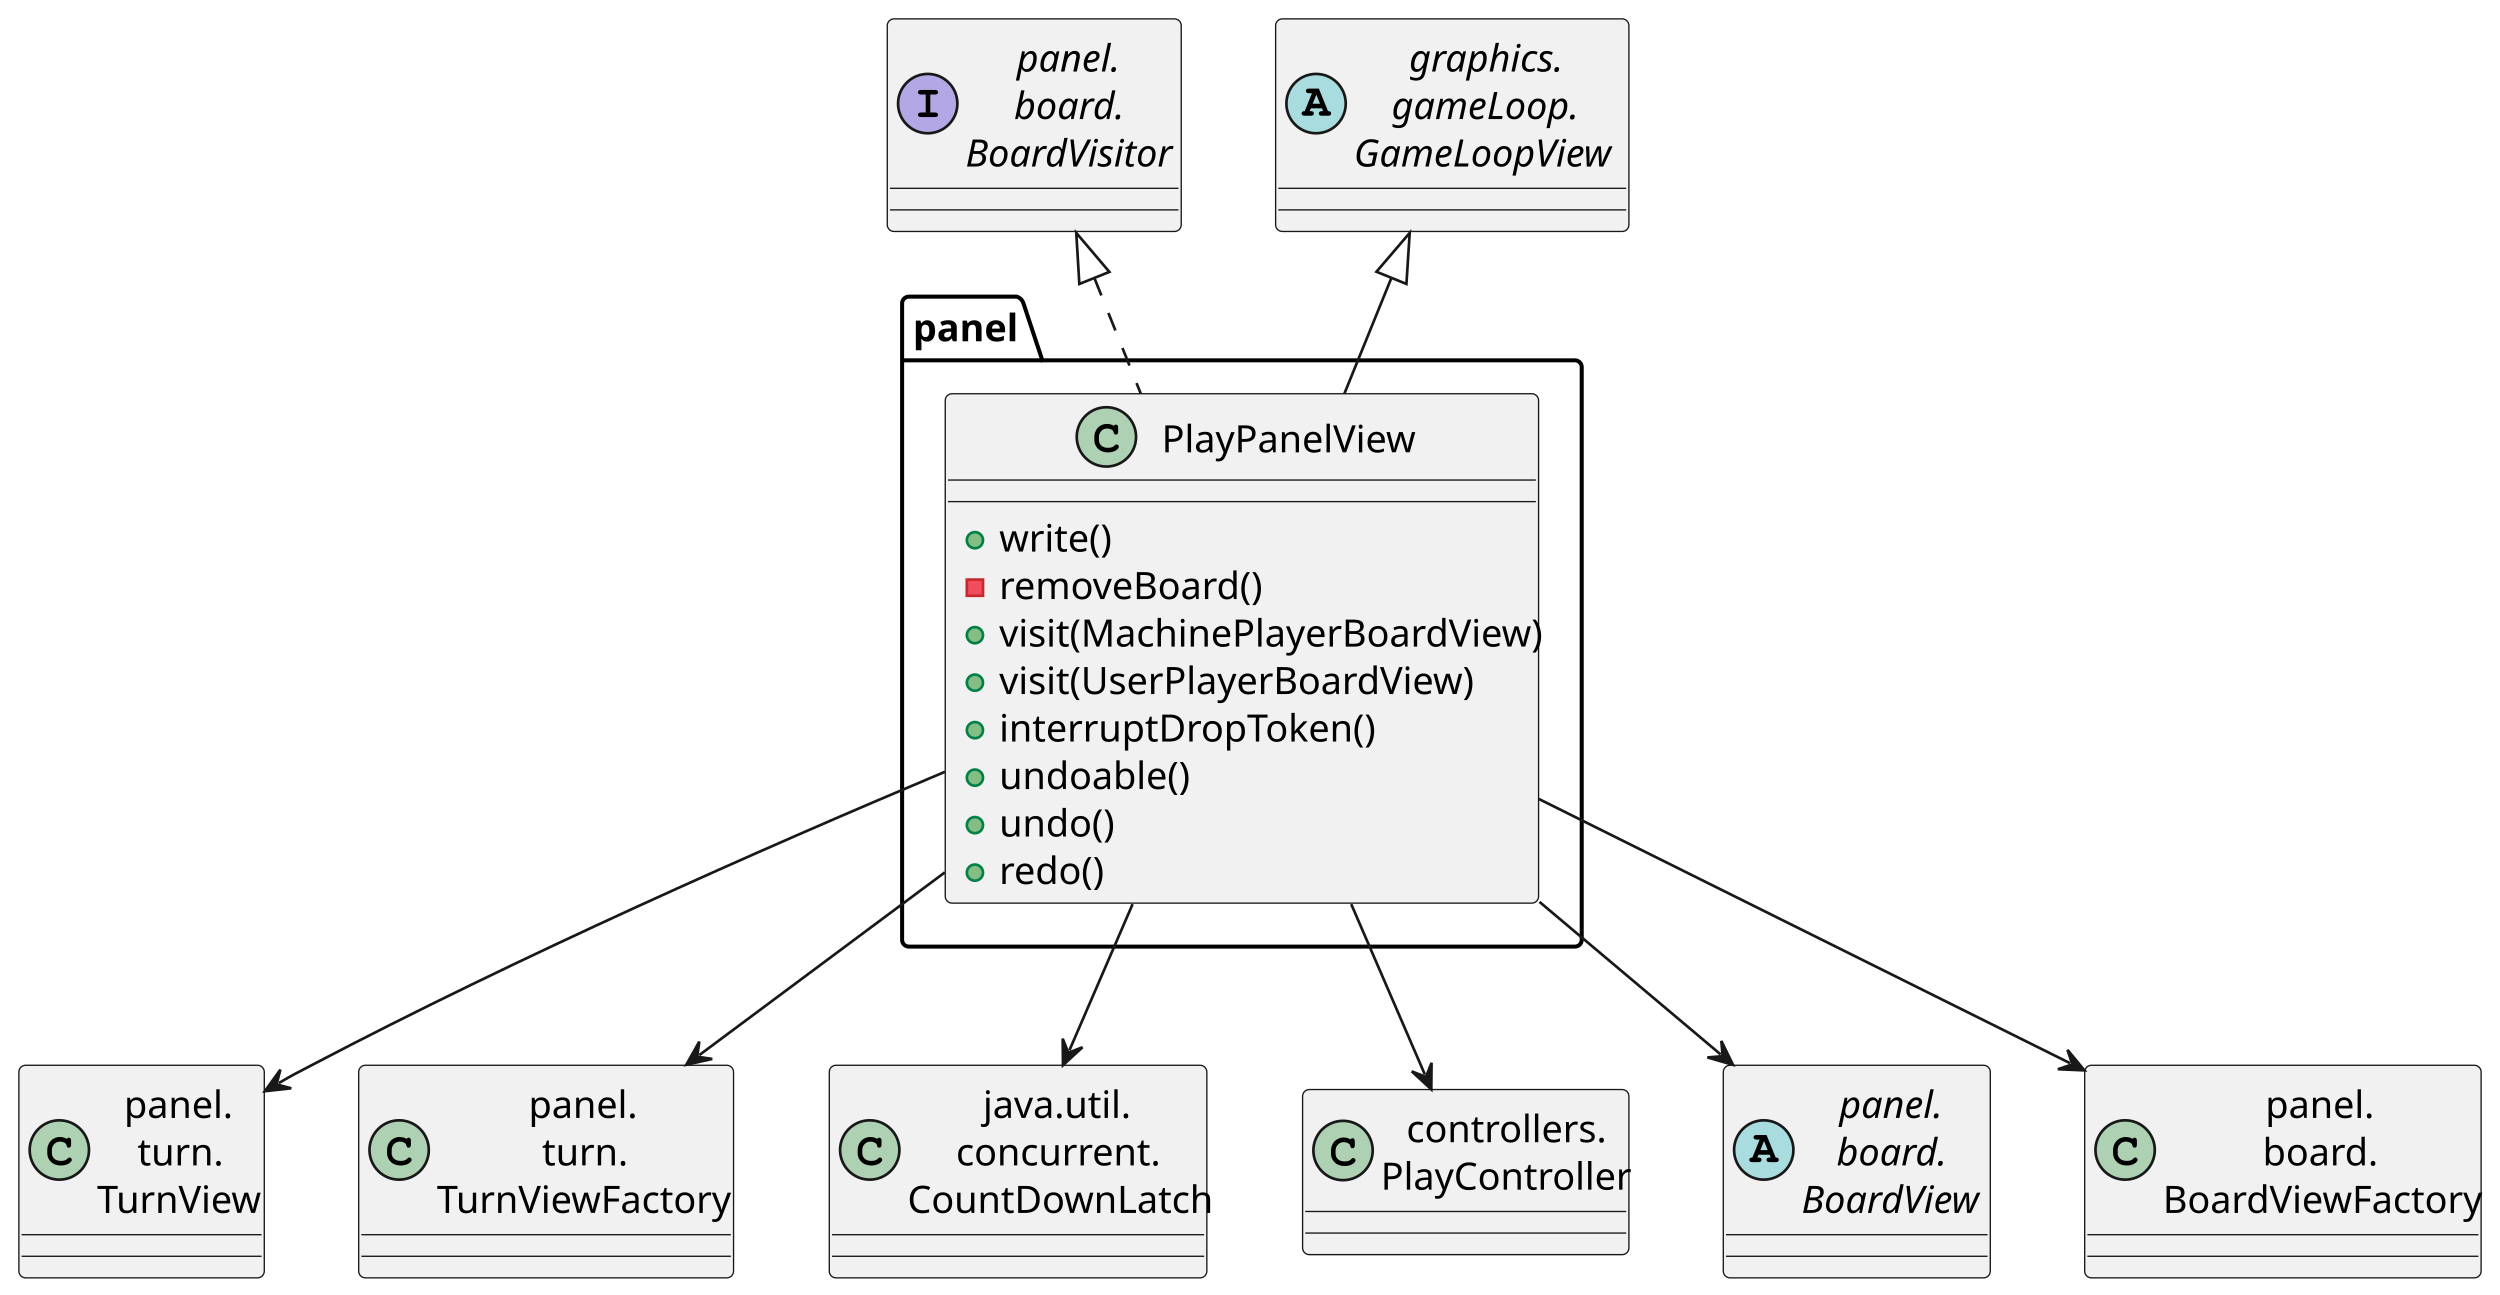
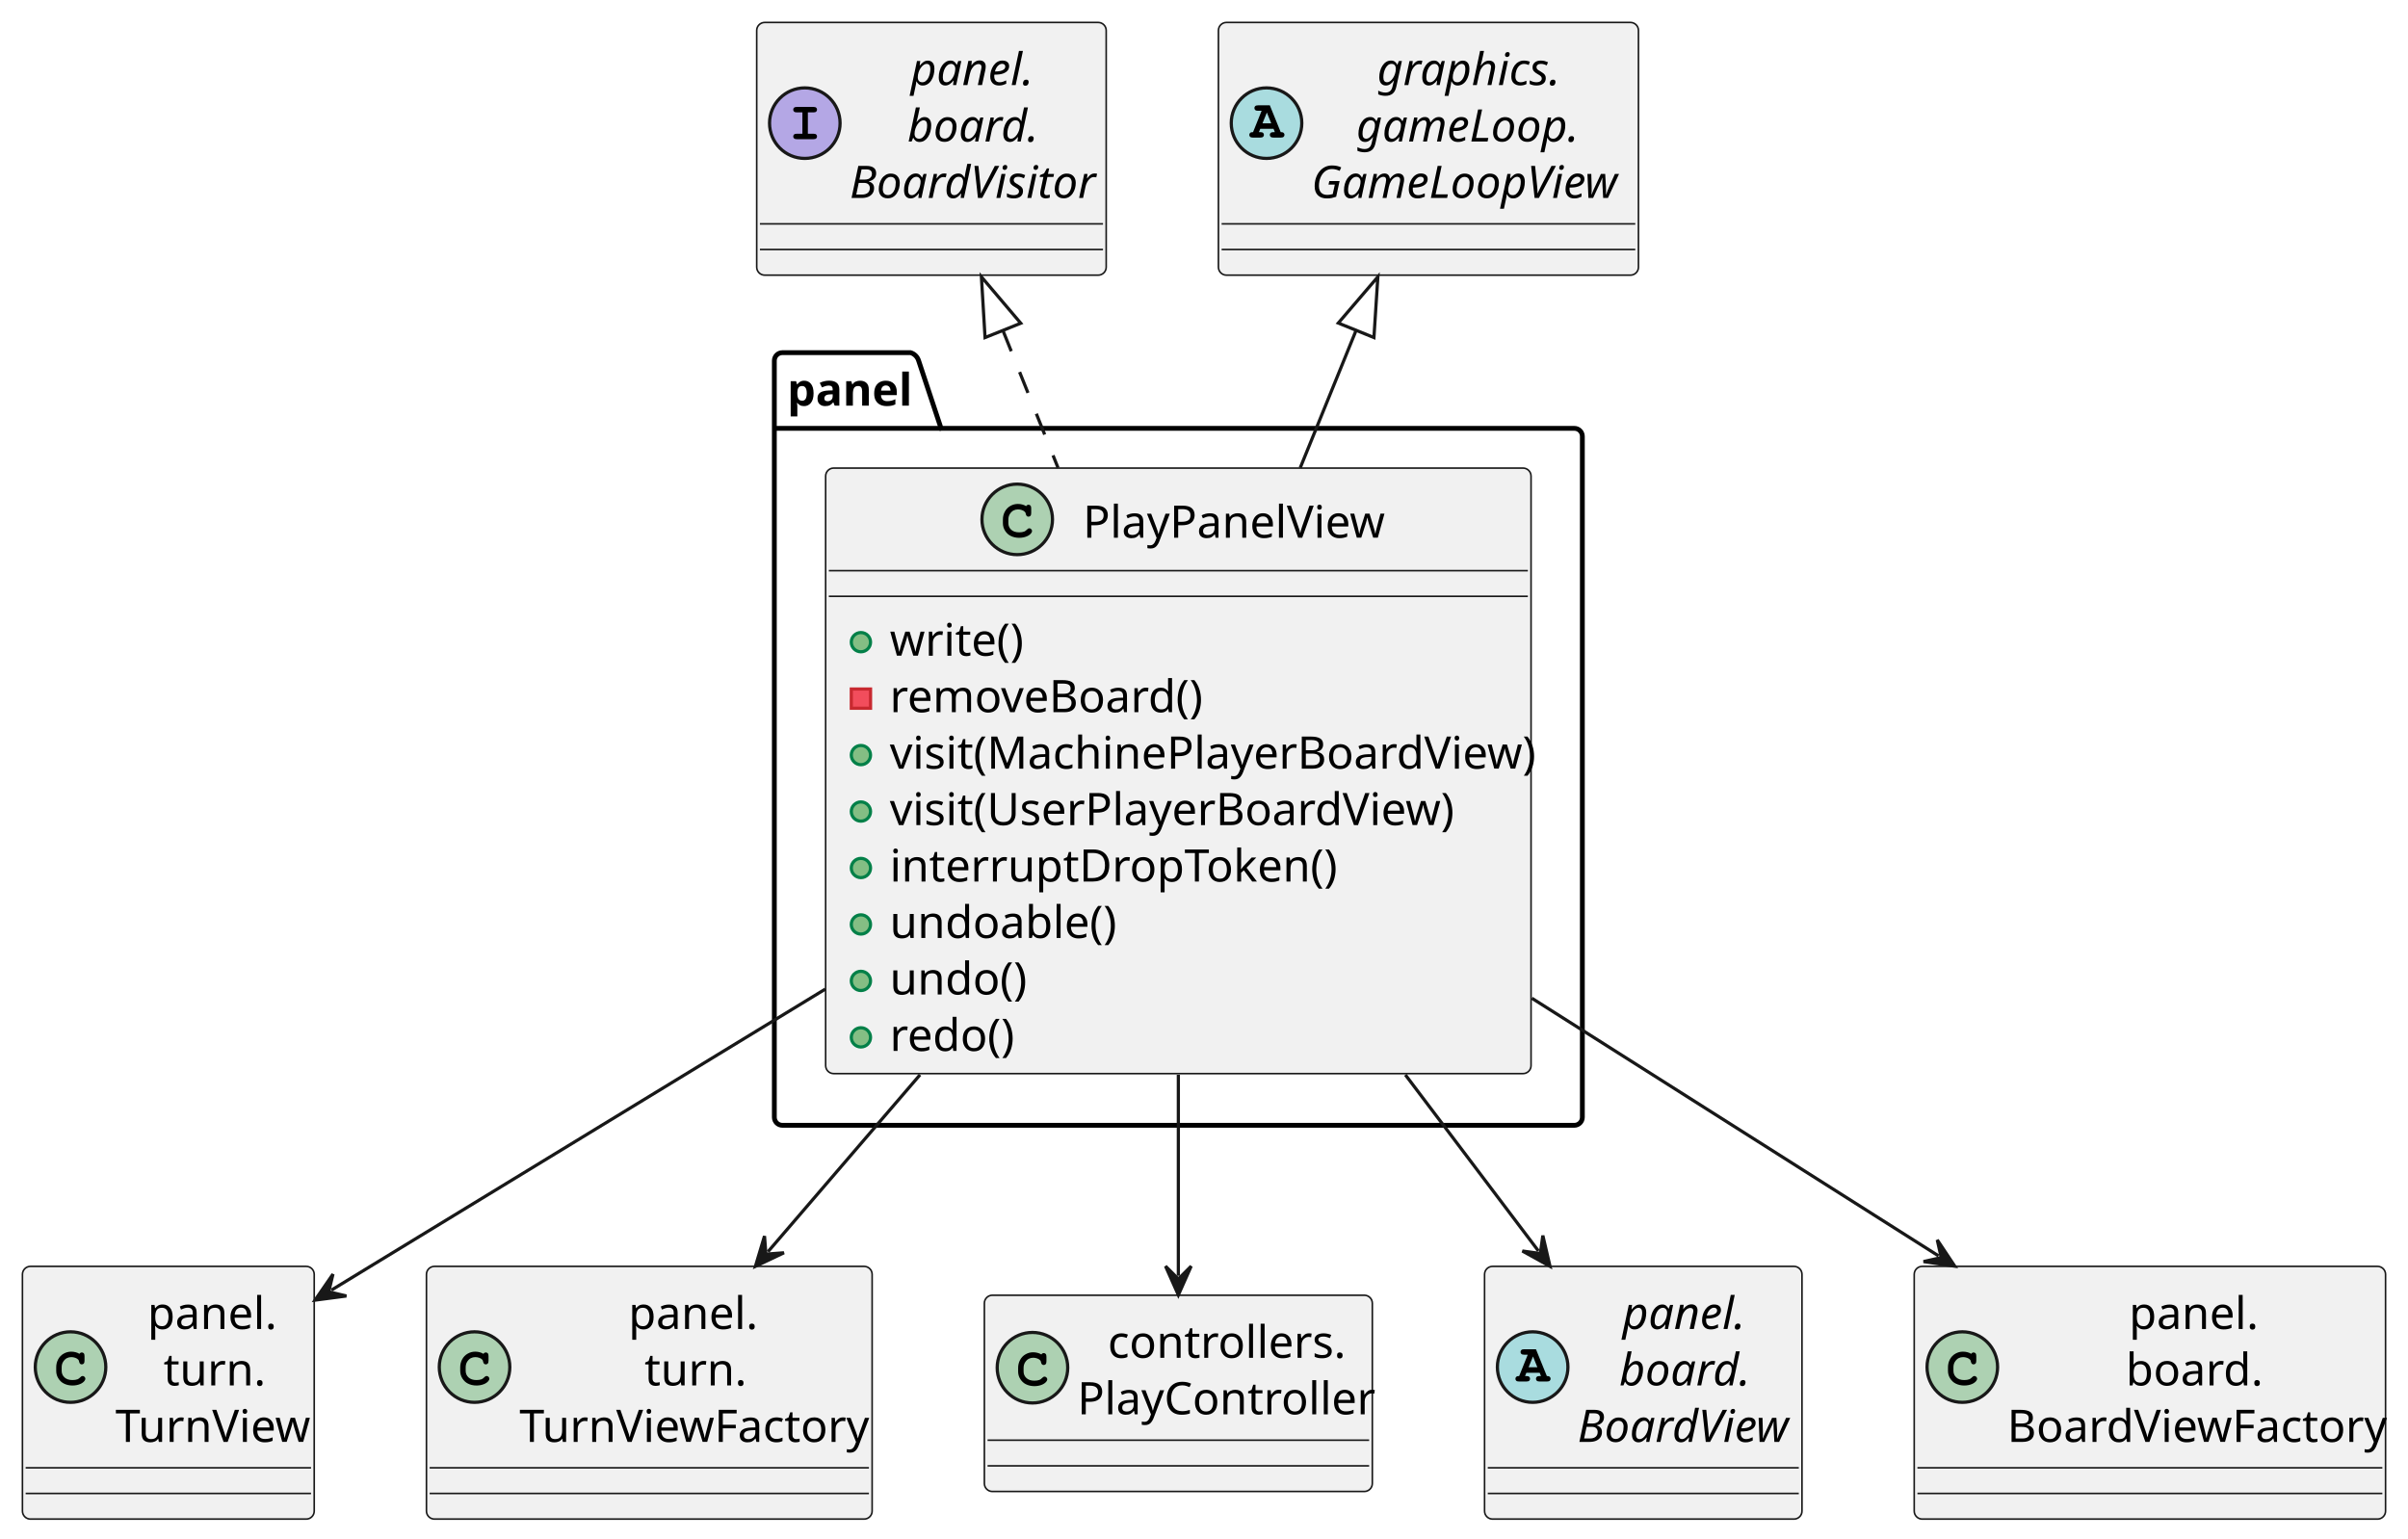
- <svg xmlns="http://www.w3.org/2000/svg" contentStyleType="text/css" height="480px" preserveAspectRatio="none" style="width:927px;height:480px;background:#FFFFFF;" version="1.1" viewBox="0 0 927 480" width="927px" zoomAndPan="magnify">
+ <svg xmlns="http://www.w3.org/2000/svg" contentStyleType="text/css" height="480px" preserveAspectRatio="none" style="width:751px;height:480px;background:#FFFFFF;" version="1.1" viewBox="0 0 751 480" width="751px" zoomAndPan="magnify">
  <defs />
  <g>
    <g id="cluster_panel">
-       <path d="M337,110 L377,110 A3.75,3.75 0 0 1 379.5,112.5 L386.5,133.609 L584,133.609 A2.5,2.5 0 0 1 586.5,136.109 L586.5,348.5 A2.5,2.5 0 0 1 584,351 L337,351 A2.5,2.5 0 0 1 334.5,348.5 L334.5,112.5 A2.5,2.5 0 0 1 337,110 " fill="none" style="stroke:#000000;stroke-width:1.5;" />
-       <line style="stroke:#000000;stroke-width:1.5;" x1="334.5" x2="386.5" y1="133.609" y2="133.609" />
-       <text fill="#000000" font-family="sans-serif" font-size="14" font-weight="bold" lengthAdjust="spacing" textLength="39" x="338.5" y="126.533">panel</text>
+       <path d="M244,110 L284,110 A3.75,3.75 0 0 1 286.5,112.5 L293.5,133.609 L491,133.609 A2.5,2.5 0 0 1 493.5,136.109 L493.5,348.5 A2.5,2.5 0 0 1 491,351 L244,351 A2.5,2.5 0 0 1 241.5,348.5 L241.5,112.5 A2.5,2.5 0 0 1 244,110 " fill="none" style="stroke:#000000;stroke-width:1.5;" />
+       <line style="stroke:#000000;stroke-width:1.5;" x1="241.5" x2="293.5" y1="133.609" y2="133.609" />
+       <text fill="#000000" font-family="sans-serif" font-size="14" font-weight="bold" lengthAdjust="spacing" textLength="39" x="245.5" y="126.533">panel</text>
    </g>
    <g id="elem_PlayPanelView">
-       <rect codeLine="12" fill="#F1F1F1" height="188.875" id="PlayPanelView" rx="2.5" ry="2.5" style="stroke:#181818;stroke-width:0.5;" width="220" x="350.5" y="146" />
-       <ellipse cx="410.25" cy="162" fill="#ADD1B2" rx="11" ry="11" style="stroke:#181818;stroke-width:1.0;" />
-       <path d="M413.016,157.875 Q413.172,157.656 413.359,157.547 Q413.547,157.438 413.766,157.438 Q414.141,157.438 414.375,157.703 Q414.609,157.953 414.609,158.562 L414.609,160.016 Q414.609,160.625 414.375,160.891 Q414.141,161.156 413.766,161.156 Q413.422,161.156 413.219,160.953 Q413.016,160.766 412.906,160.25 Q412.859,159.891 412.672,159.703 Q412.344,159.328 411.734,159.109 Q411.125,158.891 410.5,158.891 Q409.734,158.891 409.094,159.219 Q408.469,159.547 407.969,160.297 Q407.484,161.047 407.484,162.078 L407.484,163.172 Q407.484,164.406 408.375,165.234 Q409.266,166.047 410.859,166.047 Q411.797,166.047 412.453,165.797 Q412.844,165.641 413.266,165.203 Q413.531,164.938 413.672,164.859 Q413.828,164.781 414.031,164.781 Q414.359,164.781 414.609,165.047 Q414.875,165.297 414.875,165.641 Q414.875,165.984 414.531,166.391 Q414.031,166.969 413.234,167.297 Q412.156,167.75 410.859,167.75 Q409.344,167.75 408.141,167.125 Q407.156,166.625 406.469,165.562 Q405.781,164.484 405.781,163.203 L405.781,162.047 Q405.781,160.719 406.391,159.578 Q407.016,158.422 408.109,157.812 Q409.203,157.188 410.438,157.188 Q411.172,157.188 411.812,157.359 Q412.469,157.516 413.016,157.875 Z " fill="#000000" />
-       <text fill="#000000" font-family="sans-serif" font-size="14" lengthAdjust="spacing" textLength="92" x="430.75" y="167.728">PlayPanelView</text>
-       <line style="stroke:#181818;stroke-width:0.5;" x1="351.5" x2="569.5" y1="178" y2="178" />
-       <line style="stroke:#181818;stroke-width:0.5;" x1="351.5" x2="569.5" y1="186" y2="186" />
-       <ellipse cx="361.5" cy="200.305" fill="#84BE84" rx="3" ry="3" style="stroke:#038048;stroke-width:1.0;" />
-       <text fill="#000000" font-family="sans-serif" font-size="14" lengthAdjust="spacing" textLength="39" x="370.5" y="204.533">write()</text>
-       <rect fill="#F24D5C" height="6" style="stroke:#C82930;stroke-width:1.0;" width="6" x="358.5" y="214.914" />
-       <text fill="#000000" font-family="sans-serif" font-size="14" lengthAdjust="spacing" textLength="95" x="370.5" y="222.143">removeBoard()</text>
-       <ellipse cx="361.5" cy="235.523" fill="#84BE84" rx="3" ry="3" style="stroke:#038048;stroke-width:1.0;" />
-       <text fill="#000000" font-family="sans-serif" font-size="14" lengthAdjust="spacing" textLength="194" x="370.5" y="239.752">visit(MachinePlayerBoardView)</text>
-       <ellipse cx="361.5" cy="253.133" fill="#84BE84" rx="3" ry="3" style="stroke:#038048;stroke-width:1.0;" />
-       <text fill="#000000" font-family="sans-serif" font-size="14" lengthAdjust="spacing" textLength="170" x="370.5" y="257.361">visit(UserPlayerBoardView)</text>
-       <ellipse cx="361.5" cy="270.742" fill="#84BE84" rx="3" ry="3" style="stroke:#038048;stroke-width:1.0;" />
-       <text fill="#000000" font-family="sans-serif" font-size="14" lengthAdjust="spacing" textLength="134" x="370.5" y="274.971">interruptDropToken()</text>
-       <ellipse cx="361.5" cy="288.352" fill="#84BE84" rx="3" ry="3" style="stroke:#038048;stroke-width:1.0;" />
-       <text fill="#000000" font-family="sans-serif" font-size="14" lengthAdjust="spacing" textLength="69" x="370.5" y="292.58">undoable()</text>
-       <ellipse cx="361.5" cy="305.961" fill="#84BE84" rx="3" ry="3" style="stroke:#038048;stroke-width:1.0;" />
-       <text fill="#000000" font-family="sans-serif" font-size="14" lengthAdjust="spacing" textLength="42" x="370.5" y="310.19">undo()</text>
-       <ellipse cx="361.5" cy="323.57" fill="#84BE84" rx="3" ry="3" style="stroke:#038048;stroke-width:1.0;" />
-       <text fill="#000000" font-family="sans-serif" font-size="14" lengthAdjust="spacing" textLength="39" x="370.5" y="327.799">redo()</text>
+       <rect codeLine="11" fill="#F1F1F1" height="188.875" id="PlayPanelView" rx="2.5" ry="2.5" style="stroke:#181818;stroke-width:0.5;" width="220" x="257.5" y="146" />
+       <ellipse cx="317.25" cy="162" fill="#ADD1B2" rx="11" ry="11" style="stroke:#181818;stroke-width:1.0;" />
+       <path d="M320.016,157.875 Q320.172,157.656 320.359,157.547 Q320.547,157.438 320.766,157.438 Q321.141,157.438 321.375,157.703 Q321.609,157.953 321.609,158.562 L321.609,160.016 Q321.609,160.625 321.375,160.891 Q321.141,161.156 320.766,161.156 Q320.422,161.156 320.219,160.953 Q320.016,160.766 319.906,160.25 Q319.859,159.891 319.672,159.703 Q319.344,159.328 318.734,159.109 Q318.125,158.891 317.5,158.891 Q316.734,158.891 316.094,159.219 Q315.469,159.547 314.969,160.297 Q314.484,161.047 314.484,162.078 L314.484,163.172 Q314.484,164.406 315.375,165.234 Q316.266,166.047 317.859,166.047 Q318.797,166.047 319.453,165.797 Q319.844,165.641 320.266,165.203 Q320.531,164.938 320.672,164.859 Q320.828,164.781 321.031,164.781 Q321.359,164.781 321.609,165.047 Q321.875,165.297 321.875,165.641 Q321.875,165.984 321.531,166.391 Q321.031,166.969 320.234,167.297 Q319.156,167.75 317.859,167.75 Q316.344,167.75 315.141,167.125 Q314.156,166.625 313.469,165.562 Q312.781,164.484 312.781,163.203 L312.781,162.047 Q312.781,160.719 313.391,159.578 Q314.016,158.422 315.109,157.812 Q316.203,157.188 317.438,157.188 Q318.172,157.188 318.812,157.359 Q319.469,157.516 320.016,157.875 Z " fill="#000000" />
+       <text fill="#000000" font-family="sans-serif" font-size="14" lengthAdjust="spacing" textLength="92" x="337.75" y="167.728">PlayPanelView</text>
+       <line style="stroke:#181818;stroke-width:0.5;" x1="258.5" x2="476.5" y1="178" y2="178" />
+       <line style="stroke:#181818;stroke-width:0.5;" x1="258.5" x2="476.5" y1="186" y2="186" />
+       <ellipse cx="268.5" cy="200.305" fill="#84BE84" rx="3" ry="3" style="stroke:#038048;stroke-width:1.0;" />
+       <text fill="#000000" font-family="sans-serif" font-size="14" lengthAdjust="spacing" textLength="39" x="277.5" y="204.533">write()</text>
+       <rect fill="#F24D5C" height="6" style="stroke:#C82930;stroke-width:1.0;" width="6" x="265.5" y="214.914" />
+       <text fill="#000000" font-family="sans-serif" font-size="14" lengthAdjust="spacing" textLength="95" x="277.5" y="222.143">removeBoard()</text>
+       <ellipse cx="268.5" cy="235.523" fill="#84BE84" rx="3" ry="3" style="stroke:#038048;stroke-width:1.0;" />
+       <text fill="#000000" font-family="sans-serif" font-size="14" lengthAdjust="spacing" textLength="194" x="277.5" y="239.752">visit(MachinePlayerBoardView)</text>
+       <ellipse cx="268.5" cy="253.133" fill="#84BE84" rx="3" ry="3" style="stroke:#038048;stroke-width:1.0;" />
+       <text fill="#000000" font-family="sans-serif" font-size="14" lengthAdjust="spacing" textLength="170" x="277.5" y="257.361">visit(UserPlayerBoardView)</text>
+       <ellipse cx="268.5" cy="270.742" fill="#84BE84" rx="3" ry="3" style="stroke:#038048;stroke-width:1.0;" />
+       <text fill="#000000" font-family="sans-serif" font-size="14" lengthAdjust="spacing" textLength="134" x="277.5" y="274.971">interruptDropToken()</text>
+       <ellipse cx="268.5" cy="288.352" fill="#84BE84" rx="3" ry="3" style="stroke:#038048;stroke-width:1.0;" />
+       <text fill="#000000" font-family="sans-serif" font-size="14" lengthAdjust="spacing" textLength="69" x="277.5" y="292.58">undoable()</text>
+       <ellipse cx="268.5" cy="305.961" fill="#84BE84" rx="3" ry="3" style="stroke:#038048;stroke-width:1.0;" />
+       <text fill="#000000" font-family="sans-serif" font-size="14" lengthAdjust="spacing" textLength="42" x="277.5" y="310.19">undo()</text>
+       <ellipse cx="268.5" cy="323.57" fill="#84BE84" rx="3" ry="3" style="stroke:#038048;stroke-width:1.0;" />
+       <text fill="#000000" font-family="sans-serif" font-size="14" lengthAdjust="spacing" textLength="39" x="277.5" y="327.799">redo()</text>
    </g>
    <g id="elem_BoardVisitor">
-       <rect codeLine="2" fill="#F1F1F1" height="78.828" id="BoardVisitor" rx="2.5" ry="2.5" style="stroke:#181818;stroke-width:0.5;" width="109" x="329" y="7" />
-       <ellipse cx="344" cy="38.414" fill="#B4A7E5" rx="11" ry="11" style="stroke:#181818;stroke-width:1.0;" />
-       <path d="M344.953,35.055 L344.953,41.711 L346.672,41.711 Q347.281,41.711 347.547,41.945 Q347.812,42.18 347.812,42.57 Q347.812,42.945 347.547,43.18 Q347.281,43.414 346.672,43.414 L341.531,43.414 Q340.922,43.414 340.656,43.18 Q340.391,42.945 340.391,42.555 Q340.391,42.18 340.656,41.945 Q340.922,41.711 341.531,41.711 L343.25,41.711 L343.25,35.055 L341.531,35.055 Q340.922,35.055 340.656,34.82 Q340.391,34.586 340.391,34.195 Q340.391,33.82 340.656,33.586 Q340.922,33.352 341.531,33.352 L346.672,33.352 Q347.281,33.352 347.547,33.586 Q347.812,33.82 347.812,34.195 Q347.812,34.586 347.547,34.82 Q347.281,35.055 346.672,35.055 L344.953,35.055 Z " fill="#000000" />
-       <text fill="#000000" font-family="sans-serif" font-size="14" font-style="italic" lengthAdjust="spacing" textLength="39" x="377" y="26.533">panel.</text>
-       <text fill="#000000" font-family="sans-serif" font-size="14" font-style="italic" lengthAdjust="spacing" textLength="41" x="376" y="44.143">board.</text>
-       <text fill="#000000" font-family="sans-serif" font-size="14" font-style="italic" lengthAdjust="spacing" textLength="77" x="358" y="61.752">BoardVisitor</text>
-       <line style="stroke:#181818;stroke-width:0.5;" x1="330" x2="437" y1="69.828" y2="69.828" />
-       <line style="stroke:#181818;stroke-width:0.5;" x1="330" x2="437" y1="77.828" y2="77.828" />
+       <rect codeLine="2" fill="#F1F1F1" height="78.828" id="BoardVisitor" rx="2.5" ry="2.5" style="stroke:#181818;stroke-width:0.5;" width="109" x="236" y="7" />
+       <ellipse cx="251" cy="38.414" fill="#B4A7E5" rx="11" ry="11" style="stroke:#181818;stroke-width:1.0;" />
+       <path d="M251.953,35.055 L251.953,41.711 L253.672,41.711 Q254.281,41.711 254.547,41.945 Q254.812,42.18 254.812,42.57 Q254.812,42.945 254.547,43.18 Q254.281,43.414 253.672,43.414 L248.531,43.414 Q247.922,43.414 247.656,43.18 Q247.391,42.945 247.391,42.555 Q247.391,42.18 247.656,41.945 Q247.922,41.711 248.531,41.711 L250.25,41.711 L250.25,35.055 L248.531,35.055 Q247.922,35.055 247.656,34.82 Q247.391,34.586 247.391,34.195 Q247.391,33.82 247.656,33.586 Q247.922,33.352 248.531,33.352 L253.672,33.352 Q254.281,33.352 254.547,33.586 Q254.812,33.82 254.812,34.195 Q254.812,34.586 254.547,34.82 Q254.281,35.055 253.672,35.055 L251.953,35.055 Z " fill="#000000" />
+       <text fill="#000000" font-family="sans-serif" font-size="14" font-style="italic" lengthAdjust="spacing" textLength="39" x="284" y="26.533">panel.</text>
+       <text fill="#000000" font-family="sans-serif" font-size="14" font-style="italic" lengthAdjust="spacing" textLength="41" x="283" y="44.143">board.</text>
+       <text fill="#000000" font-family="sans-serif" font-size="14" font-style="italic" lengthAdjust="spacing" textLength="77" x="265" y="61.752">BoardVisitor</text>
+       <line style="stroke:#181818;stroke-width:0.5;" x1="237" x2="344" y1="69.828" y2="69.828" />
+       <line style="stroke:#181818;stroke-width:0.5;" x1="237" x2="344" y1="77.828" y2="77.828" />
    </g>
    <g id="elem_TurnView">
      <rect codeLine="3" fill="#F1F1F1" height="78.828" id="TurnView" rx="2.5" ry="2.5" style="stroke:#181818;stroke-width:0.5;" width="91" x="7" y="395" />
      <ellipse cx="22" cy="426.414" fill="#ADD1B2" rx="11" ry="11" style="stroke:#181818;stroke-width:1.0;" />
      <path d="M24.766,422.289 Q24.922,422.07 25.109,421.961 Q25.297,421.852 25.516,421.852 Q25.891,421.852 26.125,422.117 Q26.359,422.367 26.359,422.977 L26.359,424.43 Q26.359,425.039 26.125,425.305 Q25.891,425.57 25.516,425.57 Q25.172,425.57 24.969,425.367 Q24.766,425.18 24.656,424.664 Q24.609,424.305 24.422,424.117 Q24.094,423.742 23.484,423.523 Q22.875,423.305 22.25,423.305 Q21.484,423.305 20.844,423.633 Q20.219,423.961 19.719,424.711 Q19.234,425.461 19.234,426.492 L19.234,427.586 Q19.234,428.82 20.125,429.648 Q21.016,430.461 22.609,430.461 Q23.547,430.461 24.203,430.211 Q24.594,430.055 25.016,429.617 Q25.281,429.352 25.422,429.273 Q25.578,429.195 25.781,429.195 Q26.109,429.195 26.359,429.461 Q26.625,429.711 26.625,430.055 Q26.625,430.398 26.281,430.805 Q25.781,431.383 24.984,431.711 Q23.906,432.164 22.609,432.164 Q21.094,432.164 19.891,431.539 Q18.906,431.039 18.219,429.977 Q17.531,428.898 17.531,427.617 L17.531,426.461 Q17.531,425.133 18.141,423.992 Q18.766,422.836 19.859,422.227 Q20.953,421.602 22.188,421.602 Q22.922,421.602 23.562,421.773 Q24.219,421.93 24.766,422.289 Z " fill="#000000" />
      <text fill="#000000" font-family="sans-serif" font-size="14" lengthAdjust="spacing" textLength="39" x="46" y="414.533">panel.</text>
      <text fill="#000000" font-family="sans-serif" font-size="14" lengthAdjust="spacing" textLength="29" x="51" y="432.143">turn.</text>
      <text fill="#000000" font-family="sans-serif" font-size="14" lengthAdjust="spacing" textLength="59" x="36" y="449.752">TurnView</text>
      <line style="stroke:#181818;stroke-width:0.5;" x1="8" x2="97" y1="457.828" y2="457.828" />
      <line style="stroke:#181818;stroke-width:0.5;" x1="8" x2="97" y1="465.828" y2="465.828" />
    </g>
    <g id="elem_TurnViewFactory">
      <rect codeLine="4" fill="#F1F1F1" height="78.828" id="TurnViewFactory" rx="2.5" ry="2.5" style="stroke:#181818;stroke-width:0.5;" width="139" x="133" y="395" />
      <ellipse cx="148" cy="426.414" fill="#ADD1B2" rx="11" ry="11" style="stroke:#181818;stroke-width:1.0;" />
      <path d="M150.766,422.289 Q150.922,422.07 151.109,421.961 Q151.297,421.852 151.516,421.852 Q151.891,421.852 152.125,422.117 Q152.359,422.367 152.359,422.977 L152.359,424.43 Q152.359,425.039 152.125,425.305 Q151.891,425.57 151.516,425.57 Q151.172,425.57 150.969,425.367 Q150.766,425.18 150.656,424.664 Q150.609,424.305 150.422,424.117 Q150.094,423.742 149.484,423.523 Q148.875,423.305 148.25,423.305 Q147.484,423.305 146.844,423.633 Q146.219,423.961 145.719,424.711 Q145.234,425.461 145.234,426.492 L145.234,427.586 Q145.234,428.82 146.125,429.648 Q147.016,430.461 148.609,430.461 Q149.547,430.461 150.203,430.211 Q150.594,430.055 151.016,429.617 Q151.281,429.352 151.422,429.273 Q151.578,429.195 151.781,429.195 Q152.109,429.195 152.359,429.461 Q152.625,429.711 152.625,430.055 Q152.625,430.398 152.281,430.805 Q151.781,431.383 150.984,431.711 Q149.906,432.164 148.609,432.164 Q147.094,432.164 145.891,431.539 Q144.906,431.039 144.219,429.977 Q143.531,428.898 143.531,427.617 L143.531,426.461 Q143.531,425.133 144.141,423.992 Q144.766,422.836 145.859,422.227 Q146.953,421.602 148.188,421.602 Q148.922,421.602 149.562,421.773 Q150.219,421.93 150.766,422.289 Z " fill="#000000" />
      <text fill="#000000" font-family="sans-serif" font-size="14" lengthAdjust="spacing" textLength="39" x="196" y="414.533">panel.</text>
      <text fill="#000000" font-family="sans-serif" font-size="14" lengthAdjust="spacing" textLength="29" x="201" y="432.143">turn.</text>
      <text fill="#000000" font-family="sans-serif" font-size="14" lengthAdjust="spacing" textLength="107" x="162" y="449.752">TurnViewFactory</text>
      <line style="stroke:#181818;stroke-width:0.5;" x1="134" x2="271" y1="457.828" y2="457.828" />
      <line style="stroke:#181818;stroke-width:0.5;" x1="134" x2="271" y1="465.828" y2="465.828" />
    </g>
    <g id="elem_GameLoopView">
-       <rect codeLine="6" fill="#F1F1F1" height="78.828" id="GameLoopView" rx="2.5" ry="2.5" style="stroke:#181818;stroke-width:0.5;" width="131" x="473" y="7" />
-       <ellipse cx="488" cy="38.414" fill="#A9DCDF" rx="11" ry="11" style="stroke:#181818;stroke-width:1.0;" />
-       <path d="M490.188,40.18 L486.047,40.18 L485.625,41.211 L486.047,41.211 Q486.656,41.211 486.922,41.445 Q487.188,41.68 487.188,42.07 Q487.188,42.445 486.922,42.68 Q486.656,42.914 486.047,42.914 L483.75,42.914 Q483.141,42.914 482.891,42.68 Q482.625,42.445 482.625,42.055 Q482.625,41.68 482.906,41.445 Q483.172,41.195 483.797,41.211 L486.469,34.555 L485.359,34.555 Q484.75,34.555 484.484,34.32 Q484.219,34.086 484.219,33.695 Q484.219,33.32 484.484,33.086 Q484.75,32.852 485.359,32.852 L489.031,32.852 L492.422,41.211 Q493.016,41.211 493.203,41.352 Q493.594,41.617 493.594,42.07 Q493.594,42.445 493.328,42.68 Q493.078,42.914 492.469,42.914 L490.172,42.914 Q489.562,42.914 489.297,42.68 Q489.031,42.445 489.031,42.055 Q489.031,41.68 489.297,41.445 Q489.562,41.211 490.172,41.211 L490.594,41.211 L490.188,40.18 Z M489.469,38.477 L488.109,35.102 L486.734,38.477 L489.469,38.477 Z " fill="#000000" />
-       <text fill="#000000" font-family="sans-serif" font-size="14" font-style="italic" lengthAdjust="spacing" textLength="58" x="522.5" y="26.533">graphics.</text>
-       <text fill="#000000" font-family="sans-serif" font-size="14" font-style="italic" lengthAdjust="spacing" textLength="71" x="516" y="44.143">gameLoop.</text>
-       <text fill="#000000" font-family="sans-serif" font-size="14" font-style="italic" lengthAdjust="spacing" textLength="99" x="502" y="61.752">GameLoopView</text>
-       <line style="stroke:#181818;stroke-width:0.5;" x1="474" x2="603" y1="69.828" y2="69.828" />
-       <line style="stroke:#181818;stroke-width:0.5;" x1="474" x2="603" y1="77.828" y2="77.828" />
-     </g>
-     <g id="elem_CountDownLatch">
-       <rect codeLine="7" fill="#F1F1F1" height="78.828" id="CountDownLatch" rx="2.5" ry="2.5" style="stroke:#181818;stroke-width:0.5;" width="140" x="307.5" y="395" />
-       <ellipse cx="322.5" cy="426.414" fill="#ADD1B2" rx="11" ry="11" style="stroke:#181818;stroke-width:1.0;" />
-       <path d="M325.266,422.289 Q325.422,422.07 325.609,421.961 Q325.797,421.852 326.016,421.852 Q326.391,421.852 326.625,422.117 Q326.859,422.367 326.859,422.977 L326.859,424.43 Q326.859,425.039 326.625,425.305 Q326.391,425.57 326.016,425.57 Q325.672,425.57 325.469,425.367 Q325.266,425.18 325.156,424.664 Q325.109,424.305 324.922,424.117 Q324.594,423.742 323.984,423.523 Q323.375,423.305 322.75,423.305 Q321.984,423.305 321.344,423.633 Q320.719,423.961 320.219,424.711 Q319.734,425.461 319.734,426.492 L319.734,427.586 Q319.734,428.82 320.625,429.648 Q321.516,430.461 323.109,430.461 Q324.047,430.461 324.703,430.211 Q325.094,430.055 325.516,429.617 Q325.781,429.352 325.922,429.273 Q326.078,429.195 326.281,429.195 Q326.609,429.195 326.859,429.461 Q327.125,429.711 327.125,430.055 Q327.125,430.398 326.781,430.805 Q326.281,431.383 325.484,431.711 Q324.406,432.164 323.109,432.164 Q321.594,432.164 320.391,431.539 Q319.406,431.039 318.719,429.977 Q318.031,428.898 318.031,427.617 L318.031,426.461 Q318.031,425.133 318.641,423.992 Q319.266,422.836 320.359,422.227 Q321.453,421.602 322.688,421.602 Q323.422,421.602 324.062,421.773 Q324.719,421.93 325.266,422.289 Z " fill="#000000" />
-       <text fill="#000000" font-family="sans-serif" font-size="14" lengthAdjust="spacing" textLength="52" x="364.5" y="414.533">java.util.</text>
-       <text fill="#000000" font-family="sans-serif" font-size="14" lengthAdjust="spacing" textLength="72" x="354.5" y="432.143">concurrent.</text>
-       <text fill="#000000" font-family="sans-serif" font-size="14" lengthAdjust="spacing" textLength="108" x="336.5" y="449.752">CountDownLatch</text>
-       <line style="stroke:#181818;stroke-width:0.5;" x1="308.5" x2="446.5" y1="457.828" y2="457.828" />
-       <line style="stroke:#181818;stroke-width:0.5;" x1="308.5" x2="446.5" y1="465.828" y2="465.828" />
+       <rect codeLine="6" fill="#F1F1F1" height="78.828" id="GameLoopView" rx="2.5" ry="2.5" style="stroke:#181818;stroke-width:0.5;" width="131" x="380" y="7" />
+       <ellipse cx="395" cy="38.414" fill="#A9DCDF" rx="11" ry="11" style="stroke:#181818;stroke-width:1.0;" />
+       <path d="M397.188,40.18 L393.047,40.18 L392.625,41.211 L393.047,41.211 Q393.656,41.211 393.922,41.445 Q394.188,41.68 394.188,42.07 Q394.188,42.445 393.922,42.68 Q393.656,42.914 393.047,42.914 L390.75,42.914 Q390.141,42.914 389.891,42.68 Q389.625,42.445 389.625,42.055 Q389.625,41.68 389.906,41.445 Q390.172,41.195 390.797,41.211 L393.469,34.555 L392.359,34.555 Q391.75,34.555 391.484,34.32 Q391.219,34.086 391.219,33.695 Q391.219,33.32 391.484,33.086 Q391.75,32.852 392.359,32.852 L396.031,32.852 L399.422,41.211 Q400.016,41.211 400.203,41.352 Q400.594,41.617 400.594,42.07 Q400.594,42.445 400.328,42.68 Q400.078,42.914 399.469,42.914 L397.172,42.914 Q396.562,42.914 396.297,42.68 Q396.031,42.445 396.031,42.055 Q396.031,41.68 396.297,41.445 Q396.562,41.211 397.172,41.211 L397.594,41.211 L397.188,40.18 Z M396.469,38.477 L395.109,35.102 L393.734,38.477 L396.469,38.477 Z " fill="#000000" />
+       <text fill="#000000" font-family="sans-serif" font-size="14" font-style="italic" lengthAdjust="spacing" textLength="58" x="429.5" y="26.533">graphics.</text>
+       <text fill="#000000" font-family="sans-serif" font-size="14" font-style="italic" lengthAdjust="spacing" textLength="71" x="423" y="44.143">gameLoop.</text>
+       <text fill="#000000" font-family="sans-serif" font-size="14" font-style="italic" lengthAdjust="spacing" textLength="99" x="409" y="61.752">GameLoopView</text>
+       <line style="stroke:#181818;stroke-width:0.5;" x1="381" x2="510" y1="69.828" y2="69.828" />
+       <line style="stroke:#181818;stroke-width:0.5;" x1="381" x2="510" y1="77.828" y2="77.828" />
    </g>
    <g id="elem_PlayController">
-       <rect codeLine="8" fill="#F1F1F1" height="61.219" id="PlayController" rx="2.5" ry="2.5" style="stroke:#181818;stroke-width:0.5;" width="121" x="483" y="404" />
-       <ellipse cx="498" cy="426.609" fill="#ADD1B2" rx="11" ry="11" style="stroke:#181818;stroke-width:1.0;" />
-       <path d="M500.766,422.484 Q500.922,422.266 501.109,422.156 Q501.297,422.047 501.516,422.047 Q501.891,422.047 502.125,422.312 Q502.359,422.562 502.359,423.172 L502.359,424.625 Q502.359,425.234 502.125,425.5 Q501.891,425.766 501.516,425.766 Q501.172,425.766 500.969,425.562 Q500.766,425.375 500.656,424.859 Q500.609,424.5 500.422,424.312 Q500.094,423.938 499.484,423.719 Q498.875,423.5 498.25,423.5 Q497.484,423.5 496.844,423.828 Q496.219,424.156 495.719,424.906 Q495.234,425.656 495.234,426.688 L495.234,427.781 Q495.234,429.016 496.125,429.844 Q497.016,430.656 498.609,430.656 Q499.547,430.656 500.203,430.406 Q500.594,430.25 501.016,429.812 Q501.281,429.547 501.422,429.469 Q501.578,429.391 501.781,429.391 Q502.109,429.391 502.359,429.656 Q502.625,429.906 502.625,430.25 Q502.625,430.594 502.281,431 Q501.781,431.578 500.984,431.906 Q499.906,432.359 498.609,432.359 Q497.094,432.359 495.891,431.734 Q494.906,431.234 494.219,430.172 Q493.531,429.094 493.531,427.812 L493.531,426.656 Q493.531,425.328 494.141,424.188 Q494.766,423.031 495.859,422.422 Q496.953,421.797 498.188,421.797 Q498.922,421.797 499.562,421.969 Q500.219,422.125 500.766,422.484 Z " fill="#000000" />
-       <text fill="#000000" font-family="sans-serif" font-size="14" lengthAdjust="spacing" textLength="70" x="521.5" y="423.533">controllers.</text>
-       <text fill="#000000" font-family="sans-serif" font-size="14" lengthAdjust="spacing" textLength="89" x="512" y="441.143">PlayController</text>
-       <line style="stroke:#181818;stroke-width:0.5;" x1="484" x2="603" y1="449.219" y2="449.219" />
-       <line style="stroke:#181818;stroke-width:0.5;" x1="484" x2="603" y1="457.219" y2="457.219" />
+       <rect codeLine="7" fill="#F1F1F1" height="61.219" id="PlayController" rx="2.5" ry="2.5" style="stroke:#181818;stroke-width:0.5;" width="121" x="307" y="404" />
+       <ellipse cx="322" cy="426.609" fill="#ADD1B2" rx="11" ry="11" style="stroke:#181818;stroke-width:1.0;" />
+       <path d="M324.766,422.484 Q324.922,422.266 325.109,422.156 Q325.297,422.047 325.516,422.047 Q325.891,422.047 326.125,422.312 Q326.359,422.562 326.359,423.172 L326.359,424.625 Q326.359,425.234 326.125,425.5 Q325.891,425.766 325.516,425.766 Q325.172,425.766 324.969,425.562 Q324.766,425.375 324.656,424.859 Q324.609,424.5 324.422,424.312 Q324.094,423.938 323.484,423.719 Q322.875,423.5 322.25,423.5 Q321.484,423.5 320.844,423.828 Q320.219,424.156 319.719,424.906 Q319.234,425.656 319.234,426.688 L319.234,427.781 Q319.234,429.016 320.125,429.844 Q321.016,430.656 322.609,430.656 Q323.547,430.656 324.203,430.406 Q324.594,430.25 325.016,429.812 Q325.281,429.547 325.422,429.469 Q325.578,429.391 325.781,429.391 Q326.109,429.391 326.359,429.656 Q326.625,429.906 326.625,430.25 Q326.625,430.594 326.281,431 Q325.781,431.578 324.984,431.906 Q323.906,432.359 322.609,432.359 Q321.094,432.359 319.891,431.734 Q318.906,431.234 318.219,430.172 Q317.531,429.094 317.531,427.812 L317.531,426.656 Q317.531,425.328 318.141,424.188 Q318.766,423.031 319.859,422.422 Q320.953,421.797 322.188,421.797 Q322.922,421.797 323.562,421.969 Q324.219,422.125 324.766,422.484 Z " fill="#000000" />
+       <text fill="#000000" font-family="sans-serif" font-size="14" lengthAdjust="spacing" textLength="70" x="345.5" y="423.533">controllers.</text>
+       <text fill="#000000" font-family="sans-serif" font-size="14" lengthAdjust="spacing" textLength="89" x="336" y="441.143">PlayController</text>
+       <line style="stroke:#181818;stroke-width:0.5;" x1="308" x2="427" y1="449.219" y2="449.219" />
+       <line style="stroke:#181818;stroke-width:0.5;" x1="308" x2="427" y1="457.219" y2="457.219" />
    </g>
    <g id="elem_BoardView">
-       <rect codeLine="9" fill="#F1F1F1" height="78.828" id="BoardView" rx="2.5" ry="2.5" style="stroke:#181818;stroke-width:0.5;" width="99" x="639" y="395" />
-       <ellipse cx="654" cy="426.414" fill="#A9DCDF" rx="11" ry="11" style="stroke:#181818;stroke-width:1.0;" />
-       <path d="M656.188,428.18 L652.047,428.18 L651.625,429.211 L652.047,429.211 Q652.656,429.211 652.922,429.445 Q653.188,429.68 653.188,430.07 Q653.188,430.445 652.922,430.68 Q652.656,430.914 652.047,430.914 L649.75,430.914 Q649.141,430.914 648.891,430.68 Q648.625,430.445 648.625,430.055 Q648.625,429.68 648.906,429.445 Q649.172,429.195 649.797,429.211 L652.469,422.555 L651.359,422.555 Q650.75,422.555 650.484,422.32 Q650.219,422.086 650.219,421.695 Q650.219,421.32 650.484,421.086 Q650.75,420.852 651.359,420.852 L655.031,420.852 L658.422,429.211 Q659.016,429.211 659.203,429.352 Q659.594,429.617 659.594,430.07 Q659.594,430.445 659.328,430.68 Q659.078,430.914 658.469,430.914 L656.172,430.914 Q655.562,430.914 655.297,430.68 Q655.031,430.445 655.031,430.055 Q655.031,429.68 655.297,429.445 Q655.562,429.211 656.172,429.211 L656.594,429.211 L656.188,428.18 Z M655.469,426.477 L654.109,423.102 L652.734,426.477 L655.469,426.477 Z " fill="#000000" />
-       <text fill="#000000" font-family="sans-serif" font-size="14" font-style="italic" lengthAdjust="spacing" textLength="39" x="682" y="414.533">panel.</text>
-       <text fill="#000000" font-family="sans-serif" font-size="14" font-style="italic" lengthAdjust="spacing" textLength="41" x="681" y="432.143">board.</text>
-       <text fill="#000000" font-family="sans-serif" font-size="14" font-style="italic" lengthAdjust="spacing" textLength="67" x="668" y="449.752">BoardView</text>
-       <line style="stroke:#181818;stroke-width:0.5;" x1="640" x2="737" y1="457.828" y2="457.828" />
-       <line style="stroke:#181818;stroke-width:0.5;" x1="640" x2="737" y1="465.828" y2="465.828" />
+       <rect codeLine="8" fill="#F1F1F1" height="78.828" id="BoardView" rx="2.5" ry="2.5" style="stroke:#181818;stroke-width:0.5;" width="99" x="463" y="395" />
+       <ellipse cx="478" cy="426.414" fill="#A9DCDF" rx="11" ry="11" style="stroke:#181818;stroke-width:1.0;" />
+       <path d="M480.188,428.18 L476.047,428.18 L475.625,429.211 L476.047,429.211 Q476.656,429.211 476.922,429.445 Q477.188,429.68 477.188,430.07 Q477.188,430.445 476.922,430.68 Q476.656,430.914 476.047,430.914 L473.75,430.914 Q473.141,430.914 472.891,430.68 Q472.625,430.445 472.625,430.055 Q472.625,429.68 472.906,429.445 Q473.172,429.195 473.797,429.211 L476.469,422.555 L475.359,422.555 Q474.75,422.555 474.484,422.32 Q474.219,422.086 474.219,421.695 Q474.219,421.32 474.484,421.086 Q474.75,420.852 475.359,420.852 L479.031,420.852 L482.422,429.211 Q483.016,429.211 483.203,429.352 Q483.594,429.617 483.594,430.07 Q483.594,430.445 483.328,430.68 Q483.078,430.914 482.469,430.914 L480.172,430.914 Q479.562,430.914 479.297,430.68 Q479.031,430.445 479.031,430.055 Q479.031,429.68 479.297,429.445 Q479.562,429.211 480.172,429.211 L480.594,429.211 L480.188,428.18 Z M479.469,426.477 L478.109,423.102 L476.734,426.477 L479.469,426.477 Z " fill="#000000" />
+       <text fill="#000000" font-family="sans-serif" font-size="14" font-style="italic" lengthAdjust="spacing" textLength="39" x="506" y="414.533">panel.</text>
+       <text fill="#000000" font-family="sans-serif" font-size="14" font-style="italic" lengthAdjust="spacing" textLength="41" x="505" y="432.143">board.</text>
+       <text fill="#000000" font-family="sans-serif" font-size="14" font-style="italic" lengthAdjust="spacing" textLength="67" x="492" y="449.752">BoardView</text>
+       <line style="stroke:#181818;stroke-width:0.5;" x1="464" x2="561" y1="457.828" y2="457.828" />
+       <line style="stroke:#181818;stroke-width:0.5;" x1="464" x2="561" y1="465.828" y2="465.828" />
    </g>
    <g id="elem_BoardViewFactory">
-       <rect codeLine="10" fill="#F1F1F1" height="78.828" id="BoardViewFactory" rx="2.5" ry="2.5" style="stroke:#181818;stroke-width:0.5;" width="147" x="773" y="395" />
-       <ellipse cx="788" cy="426.414" fill="#ADD1B2" rx="11" ry="11" style="stroke:#181818;stroke-width:1.0;" />
-       <path d="M790.766,422.289 Q790.922,422.07 791.109,421.961 Q791.297,421.852 791.516,421.852 Q791.891,421.852 792.125,422.117 Q792.359,422.367 792.359,422.977 L792.359,424.43 Q792.359,425.039 792.125,425.305 Q791.891,425.57 791.516,425.57 Q791.172,425.57 790.969,425.367 Q790.766,425.18 790.656,424.664 Q790.609,424.305 790.422,424.117 Q790.094,423.742 789.484,423.523 Q788.875,423.305 788.25,423.305 Q787.484,423.305 786.844,423.633 Q786.219,423.961 785.719,424.711 Q785.234,425.461 785.234,426.492 L785.234,427.586 Q785.234,428.82 786.125,429.648 Q787.016,430.461 788.609,430.461 Q789.547,430.461 790.203,430.211 Q790.594,430.055 791.016,429.617 Q791.281,429.352 791.422,429.273 Q791.578,429.195 791.781,429.195 Q792.109,429.195 792.359,429.461 Q792.625,429.711 792.625,430.055 Q792.625,430.398 792.281,430.805 Q791.781,431.383 790.984,431.711 Q789.906,432.164 788.609,432.164 Q787.094,432.164 785.891,431.539 Q784.906,431.039 784.219,429.977 Q783.531,428.898 783.531,427.617 L783.531,426.461 Q783.531,425.133 784.141,423.992 Q784.766,422.836 785.859,422.227 Q786.953,421.602 788.188,421.602 Q788.922,421.602 789.562,421.773 Q790.219,421.93 790.766,422.289 Z " fill="#000000" />
-       <text fill="#000000" font-family="sans-serif" font-size="14" lengthAdjust="spacing" textLength="39" x="840" y="414.533">panel.</text>
-       <text fill="#000000" font-family="sans-serif" font-size="14" lengthAdjust="spacing" textLength="41" x="839" y="432.143">board.</text>
-       <text fill="#000000" font-family="sans-serif" font-size="14" lengthAdjust="spacing" textLength="115" x="802" y="449.752">BoardViewFactory</text>
-       <line style="stroke:#181818;stroke-width:0.5;" x1="774" x2="919" y1="457.828" y2="457.828" />
-       <line style="stroke:#181818;stroke-width:0.5;" x1="774" x2="919" y1="465.828" y2="465.828" />
+       <rect codeLine="9" fill="#F1F1F1" height="78.828" id="BoardViewFactory" rx="2.5" ry="2.5" style="stroke:#181818;stroke-width:0.5;" width="147" x="597" y="395" />
+       <ellipse cx="612" cy="426.414" fill="#ADD1B2" rx="11" ry="11" style="stroke:#181818;stroke-width:1.0;" />
+       <path d="M614.766,422.289 Q614.922,422.07 615.109,421.961 Q615.297,421.852 615.516,421.852 Q615.891,421.852 616.125,422.117 Q616.359,422.367 616.359,422.977 L616.359,424.43 Q616.359,425.039 616.125,425.305 Q615.891,425.57 615.516,425.57 Q615.172,425.57 614.969,425.367 Q614.766,425.18 614.656,424.664 Q614.609,424.305 614.422,424.117 Q614.094,423.742 613.484,423.523 Q612.875,423.305 612.25,423.305 Q611.484,423.305 610.844,423.633 Q610.219,423.961 609.719,424.711 Q609.234,425.461 609.234,426.492 L609.234,427.586 Q609.234,428.82 610.125,429.648 Q611.016,430.461 612.609,430.461 Q613.547,430.461 614.203,430.211 Q614.594,430.055 615.016,429.617 Q615.281,429.352 615.422,429.273 Q615.578,429.195 615.781,429.195 Q616.109,429.195 616.359,429.461 Q616.625,429.711 616.625,430.055 Q616.625,430.398 616.281,430.805 Q615.781,431.383 614.984,431.711 Q613.906,432.164 612.609,432.164 Q611.094,432.164 609.891,431.539 Q608.906,431.039 608.219,429.977 Q607.531,428.898 607.531,427.617 L607.531,426.461 Q607.531,425.133 608.141,423.992 Q608.766,422.836 609.859,422.227 Q610.953,421.602 612.188,421.602 Q612.922,421.602 613.562,421.773 Q614.219,421.93 614.766,422.289 Z " fill="#000000" />
+       <text fill="#000000" font-family="sans-serif" font-size="14" lengthAdjust="spacing" textLength="39" x="664" y="414.533">panel.</text>
+       <text fill="#000000" font-family="sans-serif" font-size="14" lengthAdjust="spacing" textLength="41" x="663" y="432.143">board.</text>
+       <text fill="#000000" font-family="sans-serif" font-size="14" lengthAdjust="spacing" textLength="115" x="626" y="449.752">BoardViewFactory</text>
+       <line style="stroke:#181818;stroke-width:0.5;" x1="598" x2="743" y1="457.828" y2="457.828" />
+       <line style="stroke:#181818;stroke-width:0.5;" x1="598" x2="743" y1="465.828" y2="465.828" />
    </g>
    <g id="link_PlayPanelView_PlayController">
-       <path codeLine="23" d="M501.03,335.25 C511.81,360.19 520.3,379.822 528.34,398.432 " fill="none" id="PlayPanelView-to-PlayController" style="stroke:#181818;stroke-width:1.0;" />
-       <polygon fill="#181818" points="530.72,403.94,530.823,394.092,528.737,399.35,523.479,397.264,530.72,403.94" style="stroke:#181818;stroke-width:1.0;" />
-     </g>
-     <g id="link_PlayPanelView_CountDownLatch">
-       <path codeLine="24" d="M419.97,335.25 C410.84,356.38 404.022,372.153 396.531,389.473 " fill="none" id="PlayPanelView-to-CountDownLatch" style="stroke:#181818;stroke-width:1.0;" />
-       <polygon fill="#181818" points="394.15,394.98,401.394,388.307,396.135,390.391,394.051,385.132,394.15,394.98" style="stroke:#181818;stroke-width:1.0;" />
+       <path codeLine="22" d="M367.5,335.25 C367.5,360.19 367.5,379.33 367.5,397.94 " fill="none" id="PlayPanelView-to-PlayController" style="stroke:#181818;stroke-width:1.0;" />
+       <polygon fill="#181818" points="367.5,403.94,371.5,394.94,367.5,398.94,363.5,394.94,367.5,403.94" style="stroke:#181818;stroke-width:1.0;" />
    </g>
    <g id="link_GameLoopView_PlayPanelView">
-       <path codeLine="25" d="M515.942,103.025 C508.902,120.345 507.06,124.88 498.51,145.93 " fill="none" id="GameLoopView-backto-PlayPanelView" style="stroke:#181818;stroke-width:1.0;" />
-       <polygon fill="none" points="522.72,86.35,510.384,100.766,521.5,105.284,522.72,86.35" style="stroke:#181818;stroke-width:1.0;" />
+       <path codeLine="23" d="M422.942,103.025 C415.902,120.345 414.06,124.88 405.51,145.93 " fill="none" id="GameLoopView-backto-PlayPanelView" style="stroke:#181818;stroke-width:1.0;" />
+       <polygon fill="none" points="429.72,86.35,417.384,100.766,428.5,105.284,429.72,86.35" style="stroke:#181818;stroke-width:1.0;" />
    </g>
    <g id="link_BoardVisitor_PlayPanelView">
-       <path codeLine="26" d="M405.783,103.055 C412.733,120.375 414.53,124.88 422.98,145.93 " fill="none" id="BoardVisitor-backto-PlayPanelView" style="stroke:#181818;stroke-width:1.0;stroke-dasharray:7.0,7.0;" />
-       <polygon fill="none" points="399.08,86.35,400.215,105.29,411.352,100.821,399.08,86.35" style="stroke:#181818;stroke-width:1.0;" />
+       <path codeLine="24" d="M312.783,103.055 C319.733,120.375 321.53,124.88 329.98,145.93 " fill="none" id="BoardVisitor-backto-PlayPanelView" style="stroke:#181818;stroke-width:1.0;stroke-dasharray:7.0,7.0;" />
+       <polygon fill="none" points="306.08,86.35,307.215,105.29,318.352,100.821,306.08,86.35" style="stroke:#181818;stroke-width:1.0;" />
    </g>
    <g id="link_PlayPanelView_BoardView">
-       <path codeLine="27" d="M570.83,334.41 C596.17,355.75 617.17,373.435 637.99,390.966 " fill="none" id="PlayPanelView-to-BoardView" style="stroke:#181818;stroke-width:1.0;" />
-       <polygon fill="#181818" points="642.58,394.83,638.272,385.974,638.755,391.61,633.119,392.093,642.58,394.83" style="stroke:#181818;stroke-width:1.0;" />
+       <path codeLine="25" d="M438.3,335.25 C454.26,356.38 466.714,372.872 479.794,390.192 " fill="none" id="PlayPanelView-to-BoardView" style="stroke:#181818;stroke-width:1.0;" />
+       <polygon fill="#181818" points="483.41,394.98,481.178,385.387,480.397,390.99,474.794,390.209,483.41,394.98" style="stroke:#181818;stroke-width:1.0;" />
    </g>
    <g id="link_PlayPanelView_TurnView">
-       <path codeLine="28" d="M350.4,286.17 C281.78,315.06 192.26,354.69 115.5,395 C109.83,397.98 109.14,398.233 103.39,401.593 " fill="none" id="PlayPanelView-to-TurnView" style="stroke:#181818;stroke-width:1.0;" />
-       <polygon fill="#181818" points="98.21,404.62,107.999,403.533,102.527,402.097,103.963,396.626,98.21,404.62" style="stroke:#181818;stroke-width:1.0;" />
+       <path codeLine="26" d="M257.39,308.52 C213.27,335.39 161.96,366.65 115.5,395 C109.92,398.4 109.177,398.848 103.377,402.398 " fill="none" id="PlayPanelView-to-TurnView" style="stroke:#181818;stroke-width:1.0;" />
+       <polygon fill="#181818" points="98.26,405.53,108.024,404.243,102.525,402.92,103.848,397.42,98.26,405.53" style="stroke:#181818;stroke-width:1.0;" />
    </g>
    <g id="link_PlayPanelView_TurnViewFactory">
-       <path codeLine="29" d="M350.34,323.48 C317.06,348.25 286.874,370.709 259.294,391.228 " fill="none" id="PlayPanelView-to-TurnViewFactory" style="stroke:#181818;stroke-width:1.0;" />
-       <polygon fill="#181818" points="254.48,394.81,264.088,392.647,258.491,391.825,259.313,386.228,254.48,394.81" style="stroke:#181818;stroke-width:1.0;" />
+       <path codeLine="27" d="M286.93,335.25 C268.77,356.38 254.401,373.11 239.512,390.43 " fill="none" id="PlayPanelView-to-TurnViewFactory" style="stroke:#181818;stroke-width:1.0;" />
+       <polygon fill="#181818" points="235.6,394.98,244.5,390.763,238.859,391.188,238.434,385.548,235.6,394.98" style="stroke:#181818;stroke-width:1.0;" />
    </g>
    <g id="link_PlayPanelView_BoardViewFactory">
-       <path codeLine="30" d="M570.6,296.26 C635.44,328.52 710.328,365.768 767.538,394.218 " fill="none" id="PlayPanelView-to-BoardViewFactory" style="stroke:#181818;stroke-width:1.0;" />
-       <polygon fill="#181818" points="772.91,396.89,766.633,389.301,768.433,394.664,763.07,396.464,772.91,396.89" style="stroke:#181818;stroke-width:1.0;" />
+       <path codeLine="28" d="M477.75,311.36 C522.25,339.56 566.821,367.809 604.581,391.729 " fill="none" id="PlayPanelView-to-BoardViewFactory" style="stroke:#181818;stroke-width:1.0;" />
+       <polygon fill="#181818" points="609.65,394.94,604.188,386.745,605.426,392.264,599.907,393.503,609.65,394.94" style="stroke:#181818;stroke-width:1.0;" />
    </g>
  </g>
</svg>
